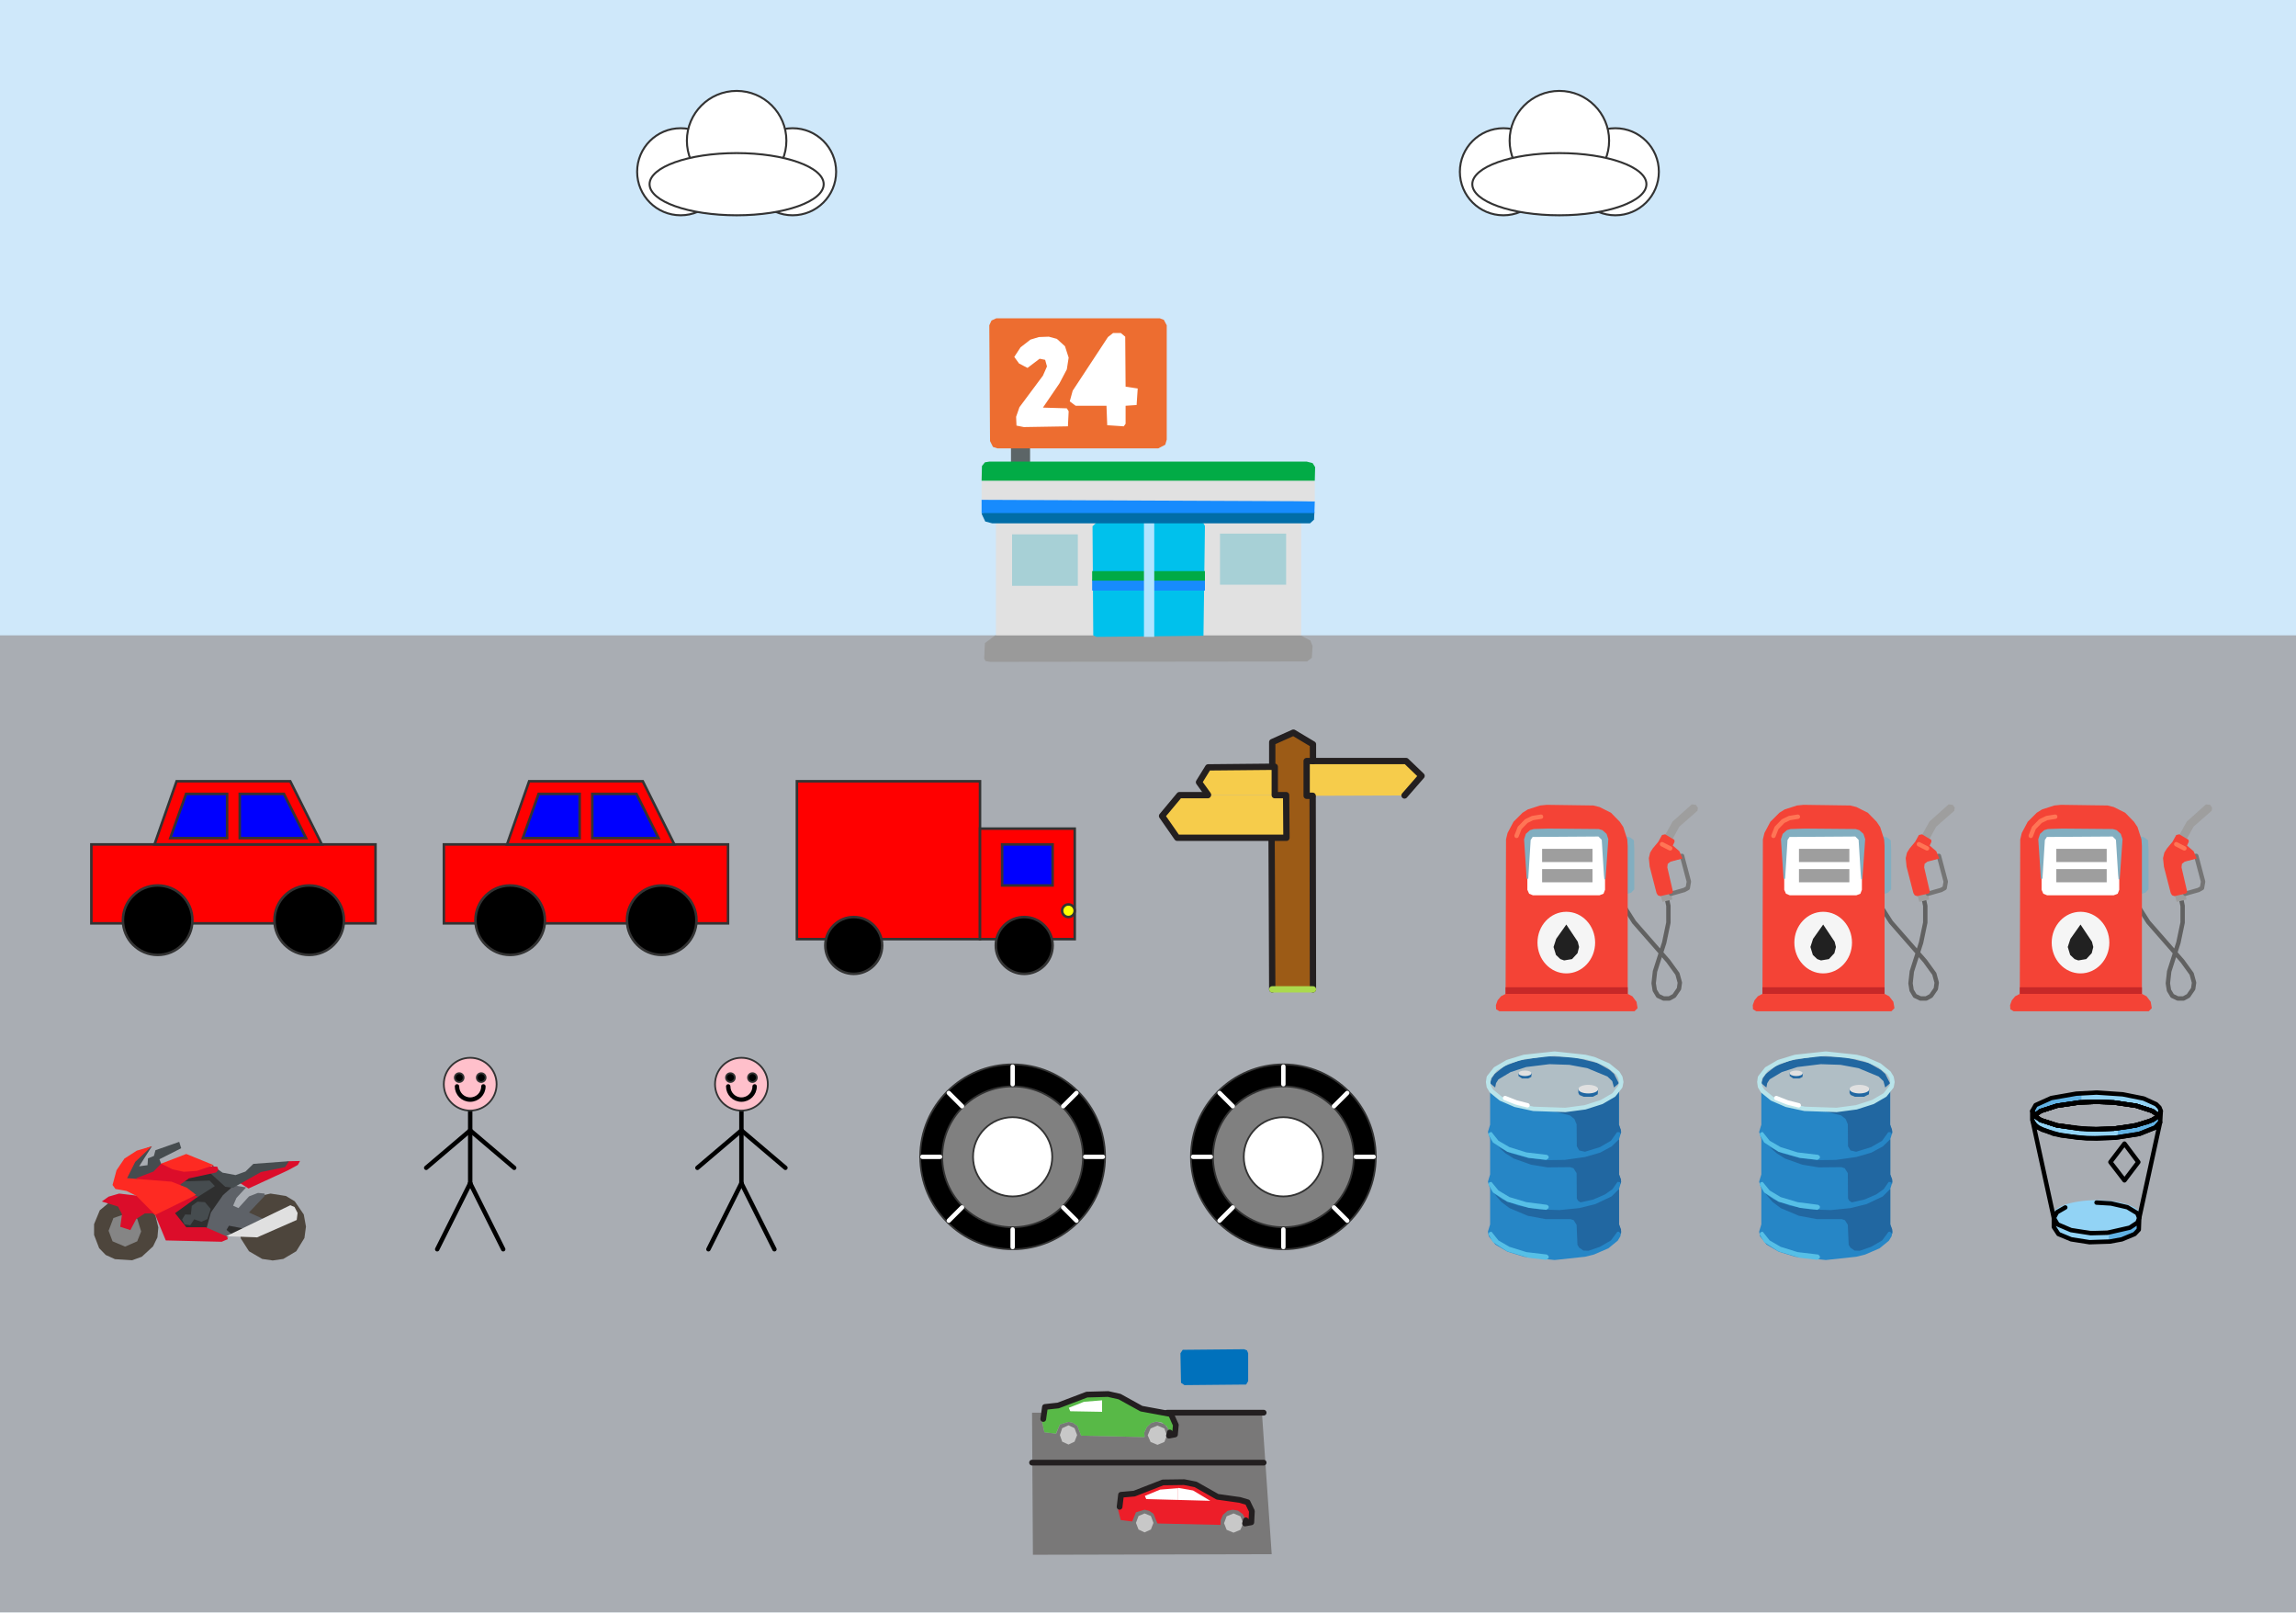
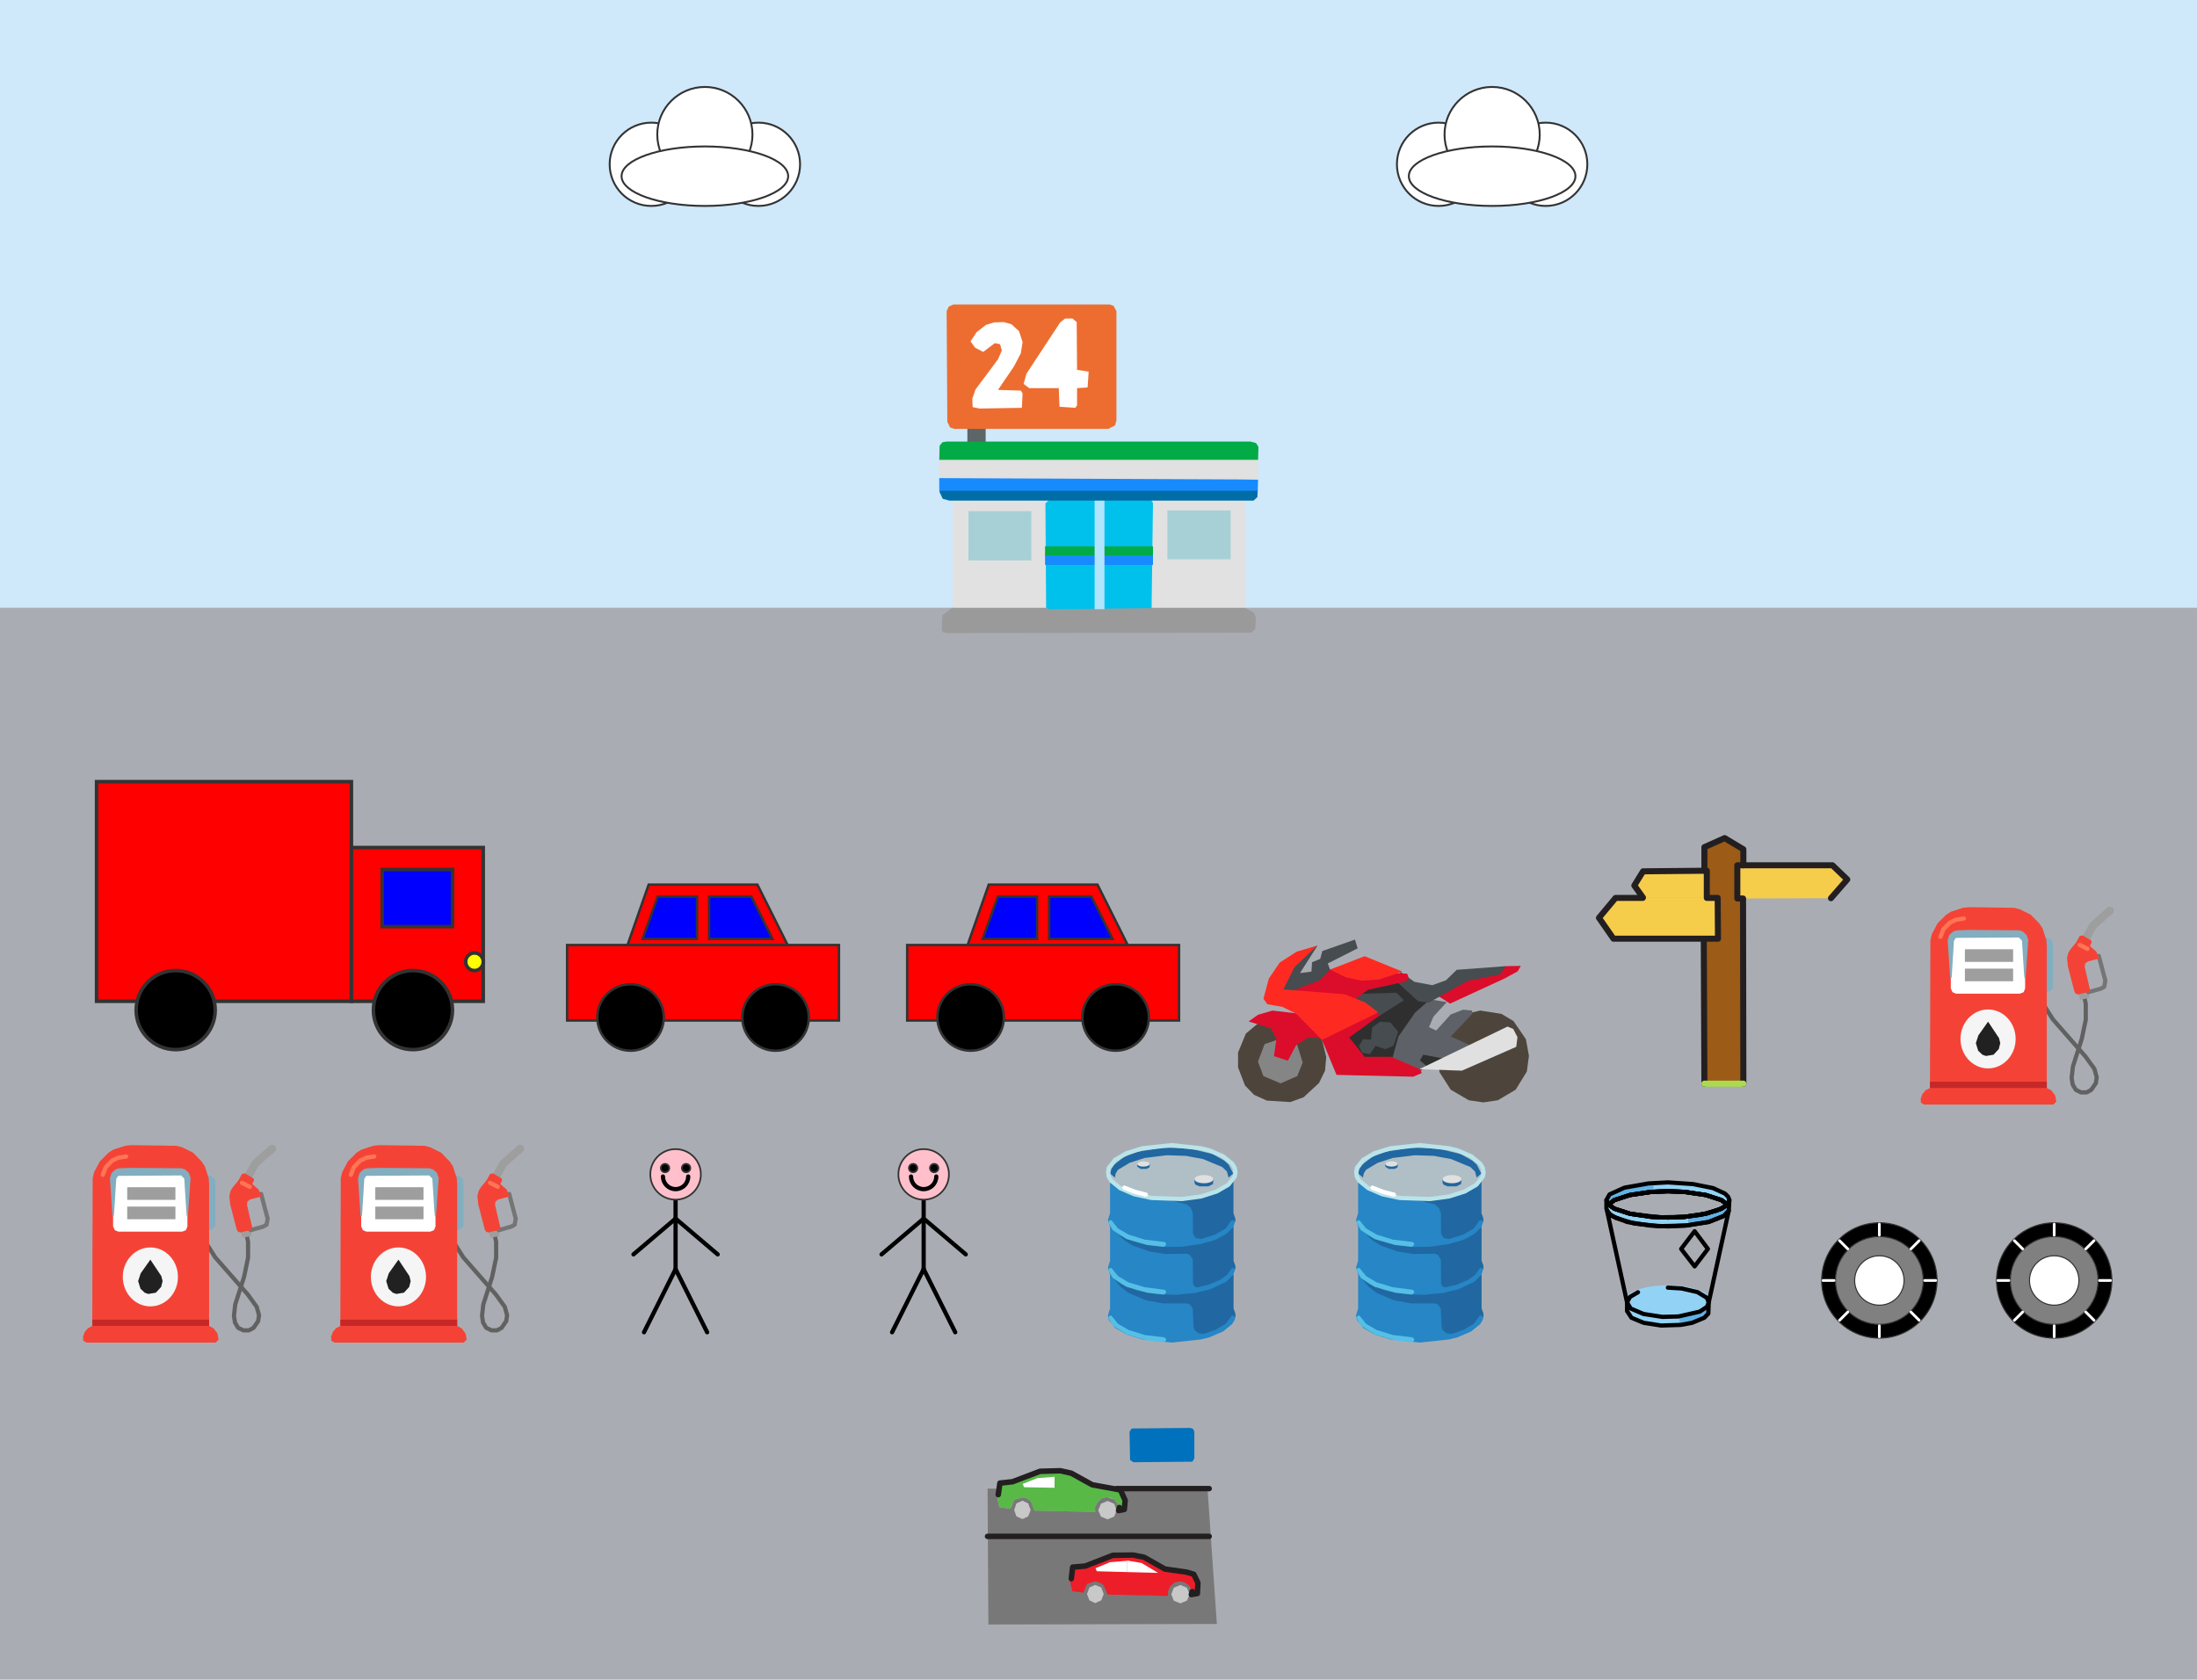
- <svg xmlns="http://www.w3.org/2000/svg" viewBox="0 0 480 337" width="480" height="337">
-   <rect width="480" height="337" fill="#cfe8fa" />
-   <rect y="132.8" width="480" height="204.2" fill="#a9adb3" />
+ <svg xmlns="http://www.w3.org/2000/svg" viewBox="0 0 480 367" width="480" height="367">
+   <rect width="480" height="367" fill="#cfe8fa" />
+   <rect y="132.8" width="480" height="234.2" fill="#a9adb3" />
  <defs>
    <symbol id="o-cloud" viewBox="0 0 100 100">
      <ellipse cx="27.5" cy="57.5" rx="17.5" ry="17.5" fill="white" stroke="#333" stroke-width="0.8" />
      <ellipse cx="72.5" cy="57.5" rx="17.5" ry="17.5" fill="white" stroke="#333" stroke-width="0.8" />
      <ellipse cx="50" cy="45" rx="20" ry="20" fill="white" stroke="#333" stroke-width="0.8" />
      <ellipse cx="50" cy="62.5" rx="35" ry="12.5" fill="white" stroke="#333" stroke-width="0.8" />
    </symbol>
    <symbol id="o-convenience_store" viewBox="0 0 100 100">
      <rect x="12.7" y="35.8" width="5.2" height="7.7" fill="#5C6567" />
      <rect x="8.6" y="57.6" width="83.1" height="35.6" fill="#E1E1E1" />
      <polygon points="5.4,95.9 5.8,96.6 7.1,96.8 93.3,96.7 94.6,95.7 94.8,92.5 94.2,91 91.6,89.6 8.4,89.6 5.6,91.7" fill="#9A9A9A" />
      <polygon points="36.4,58.5 34.9,59.9 35.1,89.6 36,90 65.1,89.7 65.5,59.8 65.1,59.1 64,58.5" fill="#00C1EC" />
      <rect x="34.8" y="74.4" width="30.7" height="3" fill="#178BFD" />
      <rect x="34.8" y="72.1" width="30.7" height="2.6" fill="#00AA46" />
      <rect x="48.9" y="58.4" width="2.8" height="31.6" fill="#B0E4FF" />
      <polygon points="50.6,46.7 4.7,56.3 4.8,56.7 5.7,58.6 7.6,59.1 94.1,59.1 95.2,58.1 95.3,56" fill="#016DA7" />
      <polygon points="4.7,56.3 4.7,52.7 6.6,49.8 95.4,53.1 95.3,56.3" fill="#178BFD" />
      <polygon points="4.7,52.7 4.7,47.5 47.9,44.6 95.4,47.5 95.4,53.1" fill="#E1E1E1" />
      <polygon points="4.7,47.5 4.8,43.5 5.6,42.5 6.8,42.3 93.2,42.3 94.8,42.7 95.5,43.8 95.4,47.5" fill="#02AB46" />
      <polygon points="8.7,3.3 53.2,3.3 54.3,3.7 55.1,5.2 55.1,36.3 54.7,37.7 52.8,38.7 9,38.7 7.8,38.3 7,36.7 6.8,5.2 7.4,3.9" fill="#ED6D30" />
      <polygon points="17.2,16.8 20.5,14.3 22,14.6 22.5,16.4 21.4,18.9 15,27.5 14.1,30.1 14.2,32.5 16.2,32.9 28.2,32.7 28.4,28.6 27.9,27.8 21.4,27.6 25.9,21 27.9,17.2 28.4,14 27.4,10.9 25.2,8.9 23,8.3 20.3,8.4 18,9.1 15.3,11.2 13.6,13.8 14.9,15.6" fill="#FFFFFF" />
      <polygon points="47.2,22.4 43.9,21.9 43.8,8.3 42.6,7.3 40.5,7.3 39.1,8.4 29.5,23 28.7,25.9 30.3,27.1 38.7,27.1 38.9,32.4 43.4,32.7 43.9,32 43.9,27.1 46.9,26.9" fill="#FFFFFF" />
      <rect x="69.6" y="61.9" width="18" height="13.9" fill="#A7D0D6" />
      <rect x="13" y="62.1" width="17.9" height="14" fill="#A7D0D6" />
    </symbol>
+     <symbol id="o-truck" viewBox="0 0 100 100">
+       <rect x="5" y="25" width="58" height="50" fill="red" stroke="#333" stroke-width="0.8" />
+       <rect x="63" y="40" width="30" height="35" fill="red" stroke="#333" stroke-width="0.8" />
+       <rect x="70" y="45" width="16" height="13" fill="blue" stroke="#333" stroke-width="0.8" />
+       <ellipse cx="23" cy="77" rx="9" ry="9" fill="black" stroke="#333" stroke-width="0.8" />
+       <ellipse cx="77" cy="77" rx="9" ry="9" fill="black" stroke="#333" stroke-width="0.8" />
+       <ellipse cx="91" cy="66" rx="2" ry="2" fill="yellow" stroke="#333" stroke-width="0.8" />
+     </symbol>
    <symbol id="o-car" viewBox="0 0 100 100">
      <rect x="5" y="45" width="90" height="25" fill="red" stroke="#333" stroke-width="0.8" />
      <polygon points="25,45 32,25 68,25 78,45" fill="red" stroke="#333" stroke-width="0.8" />
      <polygon points="30,43 35,29 48,29 48,43" fill="blue" stroke="#333" stroke-width="0.8" />
      <polygon points="52,43 52,29 66,29 73,43" fill="blue" stroke="#333" stroke-width="0.8" />
      <ellipse cx="26" cy="69" rx="11" ry="11" fill="black" stroke="#333" stroke-width="0.8" />
      <ellipse cx="74" cy="69" rx="11" ry="11" fill="black" stroke="#333" stroke-width="0.8" />
    </symbol>
-     <symbol id="o-truck" viewBox="0 0 100 100">
-       <rect x="5" y="25" width="58" height="50" fill="red" stroke="#333" stroke-width="0.8" />
-       <rect x="63" y="40" width="30" height="35" fill="red" stroke="#333" stroke-width="0.8" />
-       <rect x="70" y="45" width="16" height="13" fill="blue" stroke="#333" stroke-width="0.8" />
-       <ellipse cx="23" cy="77" rx="9" ry="9" fill="black" stroke="#333" stroke-width="0.8" />
-       <ellipse cx="77" cy="77" rx="9" ry="9" fill="black" stroke="#333" stroke-width="0.8" />
-       <ellipse cx="91" cy="66" rx="2" ry="2" fill="yellow" stroke="#333" stroke-width="0.8" />
+     <symbol id="o-motorcycle" viewBox="0 0 100 100">
+       <polygon points="93.2,83.8 88.7,81.8 87.4,79.1 85,77.8 84.6,71.9 80.2,72.2 80.8,78.4 79,80.2 78.4,82.7 73.8,86.4 76.6,89.8 80.3,86.7 83.9,87.9 87.7,85.9 91.7,88.1" fill="#878787" />
+       <polygon points="82.3,66.7 77.9,67.7 72.3,71.5 68.7,77.4 68,82.2 68.8,87.1 72.5,92.9 78.5,96.4 83.3,97.1 88.1,96.4 94,92.9 97.7,86.9 98.4,81.7 97.4,76.2 93.3,70.2 89.3,67.8" fill="#4D453C" />
+       <polygon points="31.3,82.1 30,76.7 27.3,72.7 21.6,69.4 15.6,68.6 9.5,70.3 4.7,74.3 2.1,80.6 2.1,85.5 4.4,91.5 7.4,94.6 11.6,96.5 19.4,97 23.8,95.4 28.9,90.7 30.9,86.6" fill="#4D453C" />
+       <polygon points="16.2,76 10.9,77.8 8.7,83.6 10.5,88.4 16.2,90.8 21.7,88.4 23.5,83.9 21.7,78.1" fill="#858585" />
+       <polygon points="5.6,70.3 13,72.6 14.8,76.1 14,81.8 18.6,83.3 21.3,78.2 25.2,75.7 28.6,75.7 33.2,78.2 31.2,67.3 21.2,67.6 13.5,66.7 8.7,68.1" fill="#DB0D2A" />
+       <polygon points="36.6,77 45.1,86.6 61.6,86.5 71.7,83.5 70.3,78.1 62.1,74.2 65.4,62.2 54.9,55.4 36.8,61.5" fill="#2F2F2F" />
+       <polygon points="71.2,63.9 66.8,68.7 65.3,72.2 67.7,73.3 72.5,68 76.6,66.4 79.6,66.7 79.6,67.8 72.5,75.3 81.6,79.4 80,84.5 63.4,81.3 62.3,83.2 64.7,85.2 61.9,87.1 53,83.2 55.2,75.3 60.7,67.4 65.7,63" fill="#5E6268" />
+       <polygon points="72.3,64.4 90.3,56.1 94.7,53.7 95.7,51.9 90.7,52 76.9,55.8 67.9,61.6" fill="#DC0D2A" />
+       <polygon points="25.1,62.6 15.4,60.7 20.2,51.4 25.3,46.3 28.4,45.2 22.6,54.3 26.4,53.8 26.6,50.7 29.3,49.6 30,47 40.8,43.2 41.7,46.1 31.8,51.1 33.4,55.3" fill="#464C4F" />
+       <polygon points="62.1,86.1 76.2,86.6 94.2,78.7 94.6,75.5 93.2,72.8 91.3,72" fill="#E0E0E0" />
+       <polygon points="54.8,57.3 61.7,63.6 65.2,64.1 78,56.9 88.9,54.7 90.7,52 74.5,53.2 70.9,56.7 66.4,58.3 60.5,57.2 55.9,53.9" fill="#464C4F" />
+       <polygon points="41.9,61.2 54.6,60.8 57,63.3 48.8,68.5 40.8,66.5 40,61.5" fill="#464C4F" />
+       <polygon points="36.5,69.1 29.9,76.4 34.7,88 60.1,88.6 62.9,87.4 62.5,86.2 52.8,82 44,82 38.9,75.6 49.3,68.1 40.9,65.6 41.4,62.5 45.2,59.8 57.6,57.1 58.6,55.9 58.1,54.5 32.6,53.1 29.1,56.7 21.2,59.7" fill="#DC0D2A" />
+       <polygon points="28.3,45.2 21.5,47.2 15.9,50.8 12.3,56.1 10.5,62.8 11.8,64.6 16.8,65.5 21.3,67.7 29.9,76.4 48.5,67.3 44.2,64 37.3,61.3 17.1,59.7 20.8,52.3" fill="#FE2A22" />
+       <polygon points="32.6,53.1 37.8,55.7 42.9,56.8 48.8,56.4 56.5,53.8 44,48.7" fill="#FE2A22" />
+       <polygon points="46.1,76.3 46.5,72.3 49.1,70.4 52.5,70.6 55.1,73.7 53.6,78.3 50.9,79.5 47.6,78.4 45.8,81.1 43.2,80.7 42.1,78.5 43.5,76.2" fill="#464C4F" />
    </symbol>
    <symbol id="o-signpost" viewBox="0 0 100 100">
      <polygon points="56.8,18.6 54.8,18.6 54.8,29.6 56.7,29.6 56.8,90.9 43.9,90.9 43.7,42.9 48.4,42.9 48.3,29.4 44.7,29.4 44.7,20.4 43.9,20.4 43.9,12.6 50.6,9.6 56.8,13.3" fill="#9C5B16" />
      <polygon points="85.8,29.5 54.8,29.6 54.8,18.6 86.3,18.6 91.2,23.3" fill="#F6CC4B" />
      <polygon points="48.3,29.4 48.4,42.9 13.8,42.9 9,36 14.5,29.4" fill="#F6CC4B" />
      <polygon points="44.7,28.9 44.7,29.4 23.5,29.4 20.7,25.3 23.6,20.6 44.7,20.4" fill="#F6CC4B" />
      <polyline points="56.7,29.6 54.8,29.6 54.8,18.6 86.3,18.6 91.2,23.3 85.8,29.5" fill="none" stroke="#231F20" stroke-width="2" stroke-linecap="round" stroke-linejoin="round" />
      <polyline points="44.7,28.9 44.7,20.4 23.6,20.6 20.7,25.3 23.5,29.2" fill="none" stroke="#231F20" stroke-width="2" stroke-linecap="round" stroke-linejoin="round" />
      <polyline points="44.7,29.4 48.3,29.4 48.4,42.9 13.8,42.9 9,36 14.5,29.4 23.5,29.4" fill="none" stroke="#231F20" stroke-width="2" stroke-linecap="round" stroke-linejoin="round" />
      <polyline points="43.9,90.9 43.7,43.5" fill="none" stroke="#231F20" stroke-width="2" stroke-linecap="round" stroke-linejoin="round" />
      <polyline points="56.7,30.1 56.8,90.9" fill="none" stroke="#231F20" stroke-width="2" stroke-linecap="round" stroke-linejoin="round" />
      <polyline points="43.9,20.4 43.9,12.6 50.6,9.6 56.8,13.3 56.8,18.6" fill="none" stroke="#231F20" stroke-width="2" stroke-linecap="round" stroke-linejoin="round" />
      <polyline points="43.9,90.9 56.8,90.9" fill="none" stroke="#ABDA4D" stroke-width="2" stroke-linecap="round" stroke-linejoin="round" />
    </symbol>
    <symbol id="o-fuel_pump" viewBox="0 0 100 100">
      <polyline points="62.3,49 67,56.4 82.5,74.1 86.7,79.9 87.8,83.9 87.4,86.7 85.2,89.9 83,91.1 80.4,91.1 77.9,89.9 76.4,87.4 75.9,84.2 76.5,78.8 80.7,65.7 82.6,56.6 82.6,49 81.3,43" fill="none" stroke="#616161" stroke-width="2" stroke-linecap="round" stroke-linejoin="round" />
      <polygon points="63.1,43.8 62.3,43.5 62.1,42.7 62.1,18.3 63.1,17.4 65.2,17.9 66.9,19.2 67.1,23 67.1,41.5 65.7,43" fill="#82AEC0" />
      <polygon points="64.1,89 64.1,21.8 63.9,18.8 62.1,13.2 60.5,10.8 56.5,6.7 51.3,4.1 48.5,3.4 27.3,3.1 24.3,3.4 18.7,5.2 16.3,6.7 12.2,10.8 9.5,15.9 8.8,18.8 8.6,89 6.5,90.1 5,91.9 4.2,94.1 4.3,96 5.8,96.9 67.2,96.9 68.6,95.5 68.1,92.6 66.2,90.1" fill="#F44336" />
      <polygon points="51.3,44.2 21,44.2 19.3,43.5 18.5,41.7 18.5,17.5 19.3,15.7 21,15 51.3,15 53.1,15.7 53.8,17.5 53.8,41.7 53.1,43.5" fill="#FFFFFF" />
      <rect x="25.2" y="23.1" width="22.9" height="6" fill="#9E9E9E" />
      <rect x="25.2" y="32.3" width="22.9" height="6" fill="#9E9E9E" />
      <polygon points="18.9,36.7 18.2,36.7 17,18.8 17.8,16.3 19.7,14.6 21.4,14.1 27.9,13.9 50.9,14.1 52.6,14.6 54.5,16.3 55.3,18.7 54,37 53.5,36.9 53.3,35 52.3,19 50.8,17.5 20.9,17.7 20,19.1" fill="#82AEC0" />
      <ellipse cx="36.2" cy="65.7" rx="13.1" ry="14" fill="#F5F5F5" />
      <polygon points="30.4,67.7 31.6,64 36.2,57.5 41.4,65.3 42,67.7 41.3,70.5 38.8,73.2 35.2,73.8 33.5,73.2 31.5,71.3" fill="#212121" />
      <rect x="8.6" y="86" width="55.5" height="3" fill="#C62828" />
      <polyline points="13.6,17.2 15,13.6 18,10.5 20.9,9.1 24.7,8.5" fill="none" stroke="#FF7555" stroke-width="2" stroke-linecap="round" stroke-linejoin="round" />
      <polygon points="84.4,46.1 79.9,47.2 79.1,44.3 83.7,43.1" fill="#9E9E9E" />
      <polygon points="81.9,23.3 87.6,13 95.8,5.8 96,4.4 95.1,3.1 93.2,2.9 84.5,10.7 78.8,21" fill="#9E9E9E" />
      <polyline points="77.5,29.2 83.8,43.5 89.8,41.8 91.4,40.9 91.9,38 88.8,26.3 77.5,29.2" fill="none" stroke="#757575" stroke-width="2" stroke-linecap="round" stroke-linejoin="round" />
      <polygon points="81.1,16.5 85.3,19 85.4,19.9 84.6,21.6 87.6,24.2 89,27.5 83.6,28.9 82.3,29.9 82.1,31.5 84.7,42.7 84.1,43.4 78.9,44.6 77.8,44.2 77.2,43.2 74.1,31.2 73.7,27.3 74.3,24.8 75.5,22.9 78,19.9 79.7,16.8" fill="#F44336" />
      <polyline points="83.4,22.9 79.7,21" fill="none" stroke="#FF7555" stroke-width="2" stroke-linecap="round" stroke-linejoin="round" />
    </symbol>
-     <symbol id="o-motorcycle" viewBox="0 0 100 100">
-       <polygon points="93.2,83.8 88.7,81.8 87.4,79.1 85,77.8 84.6,71.9 80.2,72.2 80.8,78.4 79,80.2 78.4,82.7 73.8,86.4 76.6,89.8 80.3,86.7 83.9,87.9 87.7,85.9 91.7,88.1" fill="#878787" />
-       <polygon points="82.3,66.7 77.9,67.7 72.3,71.5 68.7,77.4 68,82.2 68.8,87.1 72.5,92.9 78.5,96.4 83.3,97.1 88.1,96.4 94,92.9 97.7,86.9 98.4,81.7 97.4,76.2 93.3,70.2 89.3,67.8" fill="#4D453C" />
-       <polygon points="31.3,82.1 30,76.7 27.3,72.7 21.6,69.4 15.6,68.6 9.5,70.3 4.7,74.3 2.1,80.6 2.1,85.5 4.4,91.5 7.4,94.6 11.6,96.5 19.4,97 23.8,95.4 28.9,90.7 30.9,86.6" fill="#4D453C" />
-       <polygon points="16.2,76 10.9,77.8 8.7,83.6 10.5,88.4 16.2,90.8 21.7,88.4 23.5,83.9 21.7,78.1" fill="#858585" />
-       <polygon points="5.6,70.3 13,72.6 14.8,76.1 14,81.8 18.6,83.3 21.3,78.2 25.2,75.7 28.6,75.7 33.2,78.2 31.2,67.3 21.2,67.6 13.5,66.7 8.7,68.1" fill="#DB0D2A" />
-       <polygon points="36.6,77 45.1,86.6 61.6,86.5 71.7,83.5 70.3,78.1 62.1,74.2 65.4,62.2 54.9,55.4 36.8,61.5" fill="#2F2F2F" />
-       <polygon points="71.2,63.9 66.8,68.7 65.3,72.2 67.7,73.3 72.5,68 76.6,66.4 79.6,66.7 79.6,67.8 72.5,75.3 81.6,79.4 80,84.5 63.4,81.3 62.3,83.2 64.7,85.2 61.9,87.1 53,83.2 55.2,75.3 60.7,67.4 65.7,63" fill="#5E6268" />
-       <polygon points="72.3,64.4 90.3,56.1 94.7,53.7 95.7,51.9 90.7,52 76.9,55.8 67.9,61.6" fill="#DC0D2A" />
-       <polygon points="25.1,62.6 15.4,60.7 20.2,51.4 25.3,46.3 28.4,45.2 22.6,54.3 26.4,53.8 26.6,50.7 29.3,49.6 30,47 40.8,43.2 41.7,46.1 31.8,51.1 33.4,55.3" fill="#464C4F" />
-       <polygon points="62.1,86.1 76.2,86.6 94.2,78.7 94.6,75.5 93.2,72.8 91.3,72" fill="#E0E0E0" />
-       <polygon points="54.8,57.3 61.7,63.6 65.2,64.1 78,56.9 88.9,54.7 90.7,52 74.5,53.2 70.9,56.7 66.4,58.3 60.5,57.2 55.9,53.9" fill="#464C4F" />
-       <polygon points="41.9,61.2 54.6,60.8 57,63.3 48.8,68.5 40.8,66.5 40,61.5" fill="#464C4F" />
-       <polygon points="36.5,69.1 29.9,76.4 34.7,88 60.1,88.6 62.9,87.4 62.5,86.2 52.8,82 44,82 38.9,75.6 49.3,68.1 40.9,65.6 41.4,62.5 45.2,59.8 57.6,57.1 58.6,55.9 58.1,54.5 32.6,53.1 29.1,56.7 21.2,59.7" fill="#DC0D2A" />
-       <polygon points="28.3,45.2 21.5,47.2 15.9,50.8 12.3,56.1 10.5,62.8 11.8,64.6 16.8,65.5 21.3,67.7 29.9,76.4 48.5,67.3 44.2,64 37.3,61.3 17.1,59.7 20.8,52.3" fill="#FE2A22" />
-       <polygon points="32.6,53.1 37.8,55.7 42.9,56.8 48.8,56.4 56.5,53.8 44,48.7" fill="#FE2A22" />
-       <polygon points="46.1,76.3 46.5,72.3 49.1,70.4 52.5,70.6 55.1,73.7 53.6,78.3 50.9,79.5 47.6,78.4 45.8,81.1 43.2,80.7 42.1,78.5 43.5,76.2" fill="#464C4F" />
-     </symbol>
    <symbol id="o-person" viewBox="0 0 100 100">
      <polyline points="50,29 50,62" fill="none" stroke="black" stroke-width="2" stroke-linecap="round" stroke-linejoin="round" />
      <polyline points="50,38 30,55" fill="none" stroke="black" stroke-width="2" stroke-linecap="round" stroke-linejoin="round" />
      <polyline points="50,38 70,55" fill="none" stroke="black" stroke-width="2" stroke-linecap="round" stroke-linejoin="round" />
      <polyline points="50,62 35,92" fill="none" stroke="black" stroke-width="2" stroke-linecap="round" stroke-linejoin="round" />
      <polyline points="50,62 65,92" fill="none" stroke="black" stroke-width="2" stroke-linecap="round" stroke-linejoin="round" />
      <ellipse cx="50" cy="17" rx="12" ry="12" fill="pink" stroke="#333" stroke-width="0.8" />
      <ellipse cx="45" cy="14" rx="2" ry="2" fill="black" stroke="#333" stroke-width="0.8" />
      <ellipse cx="55" cy="14" rx="2" ry="2" fill="black" stroke="#333" stroke-width="0.8" />
      <path d="M44 18 A6 6 0 0 0 56 18" fill="none" stroke="black" stroke-width="2" stroke-linecap="round" stroke-linejoin="round" />
-     </symbol>
-     <symbol id="o-tire" viewBox="0 0 100 100">
-       <ellipse cx="50" cy="50" rx="42" ry="42" fill="black" stroke="#333" stroke-width="0.8" />
-       <ellipse cx="50" cy="50" rx="32" ry="32" fill="grey" stroke="#333" stroke-width="0.8" />
-       <ellipse cx="50" cy="50" rx="18" ry="18" fill="white" stroke="#333" stroke-width="0.8" />
-       <polyline points="50,9 50,17" fill="none" stroke="white" stroke-width="2" stroke-linecap="round" stroke-linejoin="round" />
-       <polyline points="79,21 73,27" fill="none" stroke="white" stroke-width="2" stroke-linecap="round" stroke-linejoin="round" />
-       <polyline points="91,50 83,50" fill="none" stroke="white" stroke-width="2" stroke-linecap="round" stroke-linejoin="round" />
-       <polyline points="79,79 73,73" fill="none" stroke="white" stroke-width="2" stroke-linecap="round" stroke-linejoin="round" />
-       <polyline points="50,91 50,83" fill="none" stroke="white" stroke-width="2" stroke-linecap="round" stroke-linejoin="round" />
-       <polyline points="21,79 27,73" fill="none" stroke="white" stroke-width="2" stroke-linecap="round" stroke-linejoin="round" />
-       <polyline points="9,50 17,50" fill="none" stroke="white" stroke-width="2" stroke-linecap="round" stroke-linejoin="round" />
-       <polyline points="21,21 27,27" fill="none" stroke="white" stroke-width="2" stroke-linecap="round" stroke-linejoin="round" />
    </symbol>
    <symbol id="o-oil_drum" viewBox="0 0 100 100">
      <polygon points="80.3,61.3 79.3,58 79.3,42 80.3,38.7 79.3,35.4 79.3,16 20.7,16 20.7,35.4 19.7,38.7 20.7,42 20.7,58 19.7,61.3 20.7,64.6 20.7,80.7 19.7,84 20.1,86.1 23.1,89.9 28.6,93.1 36.1,95.4 50,96.9 63.9,95.4 67.9,94.4 74.4,91.6 78.7,88.1 79.9,86.1 80.3,84 79.3,80.7 79.3,64.6" fill="#2686C6" />
      <polygon points="70.6,45.6 75.6,42.7 78.4,38.8 79.5,38.8 80.1,39.7 80.1,37.7 79.2,35.4 79.2,16 66.4,16 47.4,28.8 57,31.2 59,32.8 60,35.2 60.1,45.2 61.2,47.1 63.8,47.7" fill="#2167A1" />
      <polygon points="79.3,58 79.3,42 75.9,45.3 70.7,48.1 63.8,50.1 54.6,51.4 46.8,51.5 37.9,50.5 30.3,48.4 24.5,45.6 27.8,48.5 31.5,50.8 39.4,53.6 46.8,54.8 57.1,54.7 58.6,55.2 60,57.4 60.1,68.9 60.6,69.9 61.8,70.7 67.6,69.4 72.9,67.1 76.3,64.7 78.6,61.4 79.7,61.5 80.1,62.4 80.2,60.3" fill="#2167A1" />
      <polygon points="79.3,80.7 79.3,64.6 75.9,68 68.5,71.5 61.2,73.3 52.3,74.2 43,73.9 33.6,72.2 26.2,69.3 22.6,66.8 25.8,70.5 29.5,73.3 37.8,76.8 45.9,78.3 57.2,78.3 58.7,78.8 60,80.9 60.4,90 61.2,91.3 63.1,92.6 65.4,92.7 70.6,90.9 75.6,88 78.5,84.1 79.2,84 80.2,85 80.2,83" fill="#2167A1" />
      <ellipse cx="50.05" cy="16" rx="30.25" ry="12.9" fill="#B0BEC5" />
      <polygon points="29.5,45.6 24.5,42.7 21.3,38.7 20.3,39 19.9,39.9 22,43.5 28.5,47.7 38.3,50.5 46.2,51.4 47.3,50.6 47.3,49.7 46.5,49.1 37.2,48" fill="#56BFE6" />
      <polygon points="29.5,68.3 24.5,65.3 21.3,61.4 20.3,61.6 19.9,62.6 22,66.2 28.5,70.4 38.3,73.2 46.2,74.1 47.3,73.3 47.3,72.4 46.5,71.8 37.2,70.6" fill="#56BFE6" />
      <polygon points="29.5,90.9 24.5,88 21.3,84 20.3,84.3 19.9,85.2 22,88.8 28.5,93 38.3,95.9 46.2,96.8 47.3,96 47.3,95.1 46.5,94.4 37.2,93.3" fill="#56BFE6" />
      <polygon points="23,18.5 23.4,16.5 24.5,14.8 30,11.5 37.1,9.2 47.7,7.9 56.7,8.2 64.8,9.7 74,13.5 76.2,15.6 77,18.5 79.2,16.6 77,12.3 75,10.5 69.6,7.4 58.6,4.7 45.6,4.3 33.6,6.3 27.2,8.8 22.8,12.3 21.4,14.3 20.7,16.6" fill="#2167A1" />
      <polyline points="50,3.1 36.1,4.6 28.6,6.9 23.1,10.1 20.1,13.9 19.8,16 20.1,18.1 21.3,20.1 25.6,23.6 32.1,26.4 40.4,28.2 54.9,28.7 63.9,27.5 71.4,25.1 76.9,21.9 79.9,18.1 80.3,16 79.9,13.9 78.7,11.9 74.4,8.4 67.9,5.6 63.9,4.6 50,3.1" fill="none" stroke="#B9E4EA" stroke-width="2" stroke-linecap="round" stroke-linejoin="round" />
      <polygon points="60.8,21 60.8,19.1 69.8,19 69.6,21.6 67.4,22.7 63.2,22.7 61.3,21.9" fill="#2167A1" />
      <polygon points="33.6,13.3 33.6,11.9 39.6,12 39.4,13.7 38,14.4 35.2,14.4" fill="#2167A1" />
      <ellipse cx="65.3" cy="19.25" rx="4.5" ry="1.95" fill="#E0E0E0" />
      <ellipse cx="36.55" cy="12.05" rx="2.95" ry="1.25" fill="#E0E0E0" />
      <polyline points="27.5,23.3 32.6,25.3 37.7,26.6" fill="none" stroke="#FFFFFF" stroke-width="2" stroke-linecap="round" stroke-linejoin="round" />
    </symbol>
    <symbol id="o-trash_bin" viewBox="0 0 100 100">
      <polygon points="79.2,29.2 78.3,31.3 73.3,28.3 64.9,26.2 54,25.1 43.1,25.2 43.1,21.1 56.3,21 67.5,22.5 76,25.4 78.6,27.6" fill="#92D3F5" />
      <polygon points="59.7,37 59.7,41.2 45.6,41.6 33.9,40.3 25.3,37.7 21.9,35.6 20.8,33.3 20.8,29.2 21.8,31.3 24.6,33.3 32,35.7 46,37.4" fill="#92D3F5" />
      <polygon points="55.6,84.4 55.6,88.6 46.8,88.8 38.5,87.5 34.3,86 31.5,84.1 30.6,81.9 30.6,77.8 32.3,80.7 38.4,83.3 47.4,84.7" fill="#92D3F5" />
      <ellipse cx="50" cy="76.65" rx="20.1" ry="6.95" fill="#92D3F5" />
      <polygon points="43.1,21.1 43.1,25.2 29.5,27.4 24,29.6 21.8,31.3 21.1,30.2 21.1,28 21.9,26.9 25,24.9 32.6,22.5" fill="#61B2E4" />
      <polygon points="79.2,29.2 78.9,34.3 76.1,37 68.1,39.9 59.7,41.2 59.7,37 73.3,34.2 77.4,32" fill="#61B2E4" />
      <polygon points="69.4,79.2 69.3,82.9 66.9,85.4 62.1,87.4 55.6,88.6 55.6,84.4 63.6,82.7" fill="#61B2E4" />
      <polygon points="68.6,79.9 63.6,82.7 55.6,84.4 55.6,79.2 69.1,79.2" fill="#92D3F5" />
      <polyline points="78.3,31.3 75.4,33.3 68,35.7 57.8,37.2 50,37.5 42.2,37.2 32,35.7 24.6,33.3 21.8,31.3 24.6,29.2 32,26.8 42.2,25.3 50,25 57.8,25.3 68,26.8 75.4,29.2 78.3,31.3" fill="none" stroke="#000000" stroke-width="2" stroke-linecap="round" stroke-linejoin="round" />
      <polyline points="79.2,29.2 78.3,31.3 75.4,29.2 68,26.8 57.8,25.3 50,25 42.2,25.3 32,26.8 24.6,29.2 21.8,31.3 20.8,29.2 22.3,26.5 29.4,23.3 40.8,21.3 50,20.8 61.9,21.6 71.4,23.5 77.1,26.1 78.6,27.6 79.2,29.2" fill="none" stroke="#000000" stroke-width="2" stroke-linecap="round" stroke-linejoin="round" />
      <polyline points="78.3,31.3 75.4,33.3 68,35.7 57.8,37.2 50,37.5 42.2,37.2 32,35.7 24.6,33.3 21.8,31.3 24.6,29.2 32,26.8 42.2,25.3 50,25 57.8,25.3 68,26.8 75.4,29.2 78.3,31.3" fill="none" stroke="#000000" stroke-width="2" stroke-linecap="round" stroke-linejoin="round" />
      <polyline points="78.3,31.3 75.4,33.3 68,35.7 57.8,37.2 50,37.5 42.2,37.2 32,35.7 24.6,33.3 21.8,31.3 24.6,29.2 32,26.8 42.2,25.3 50,25 57.8,25.3 68,26.8 75.4,29.2 78.3,31.3" fill="none" stroke="#000000" stroke-width="2" stroke-linecap="round" stroke-linejoin="round" />
      <polyline points="79.2,29.2 78.9,34.3 76.7,36.7 69.4,39.6 58.6,41.3 45.6,41.6 33.9,40.3 25.3,37.7 21.9,35.6 20.8,33.3 20.8,29.2 21.8,31.3 24.6,33.3 32,35.7 46,37.4 57.8,37.2 64.9,36.3 73.3,34.2 77,32.3 78.6,30.8 79.2,29.2" fill="none" stroke="#000000" stroke-width="2" stroke-linecap="round" stroke-linejoin="round" />
      <polyline points="69.4,77.8 69.2,83.1 67.3,85.1 61.5,87.5 56.1,88.5 46.8,88.8 38.5,87.5 32.7,85.1 30.6,81.9 30.6,77.8 32.3,80.7 38.4,83.3 47.4,84.7 55,84.5 65.1,82.2 68.6,79.9 69.4,77.8" fill="none" stroke="#000000" stroke-width="2" stroke-linecap="round" stroke-linejoin="round" />
      <polyline points="35.8,73 32,75.2 30.6,77.8 21.1,34.3 23.3,36.7 30.6,39.6 41.4,41.3 50,41.7 58.6,41.3 69.4,39.6 76.7,36.7 78.9,34.3 69.4,77.8 68.5,75.6 64,72.9 56.6,71.2 50,70.8" fill="none" stroke="#000000" stroke-width="2" stroke-linecap="round" stroke-linejoin="round" />
      <polyline points="69,52.4 62.7,60.7 56.3,52.4 62.7,44 69,52.4" fill="none" stroke="#000000" stroke-width="2" stroke-linecap="round" stroke-linejoin="round" />
    </symbol>
+     <symbol id="o-tire" viewBox="0 0 100 100">
+       <ellipse cx="50" cy="50" rx="42" ry="42" fill="black" stroke="#333" stroke-width="0.8" />
+       <ellipse cx="50" cy="50" rx="32" ry="32" fill="grey" stroke="#333" stroke-width="0.8" />
+       <ellipse cx="50" cy="50" rx="18" ry="18" fill="white" stroke="#333" stroke-width="0.8" />
+       <polyline points="50,9 50,17" fill="none" stroke="white" stroke-width="2" stroke-linecap="round" stroke-linejoin="round" />
+       <polyline points="79,21 73,27" fill="none" stroke="white" stroke-width="2" stroke-linecap="round" stroke-linejoin="round" />
+       <polyline points="91,50 83,50" fill="none" stroke="white" stroke-width="2" stroke-linecap="round" stroke-linejoin="round" />
+       <polyline points="79,79 73,73" fill="none" stroke="white" stroke-width="2" stroke-linecap="round" stroke-linejoin="round" />
+       <polyline points="50,91 50,83" fill="none" stroke="white" stroke-width="2" stroke-linecap="round" stroke-linejoin="round" />
+       <polyline points="21,79 27,73" fill="none" stroke="white" stroke-width="2" stroke-linecap="round" stroke-linejoin="round" />
+       <polyline points="9,50 17,50" fill="none" stroke="white" stroke-width="2" stroke-linecap="round" stroke-linejoin="round" />
+       <polyline points="21,21 27,27" fill="none" stroke="white" stroke-width="2" stroke-linecap="round" stroke-linejoin="round" />
+     </symbol>
    <symbol id="o-road" viewBox="0 0 100 100">
      <polygon points="90.9,58.2 93.1,90.1 9.9,90.3 9.7,58.2" fill="#797878" />
      <polygon points="18,48.1 19.3,44.9 22.3,44 23.8,44.3 25.4,45.4 26.7,48.8 48.8,49.3 48.7,47.7 49.6,45.8 51.1,44.4 52.9,43.9 55.8,44.8 57.4,46.9 57.3,48.8 58.2,48.8 59.4,48.4 59.7,44.5 58.4,41.7 56.7,40.8 89.7,40.8 90.9,58.2 9.7,58.2 9.6,40.8 13.8,40.8 13.1,44 13.9,47.6" fill="#797878" />
      <polygon points="40.1,73.3 40.6,69.4 45.2,69 55.2,65.1 62.6,65 66.6,65.8 74.2,70.1 82,71.2 84.7,72 86.2,75.1 86,79 83.8,79.4 84,77.9 83,76.1 81.3,74.9 79.5,74.6 77.7,75 76.1,76.4 75.3,78.3 75.3,79.9 53.3,79.4 51.9,76 50.4,75 48.8,74.6 45.8,75.5 44.5,78.7 40.5,78.2 39.6,74.7" fill="#ED1E29" />
      <polygon points="84.9,20.1 84.9,29.8 84.2,31 62.7,31.2 61.5,30.4 61.3,20.1 62.1,18.9 83.5,18.7 84.5,19.1" fill="#0071BC" />
      <polygon points="79.8,75.9 82.2,76.9 83.2,79.3 82.2,81.6 79.8,82.6 77.4,81.6 76.5,79.3 77.4,76.9" fill="#C8C8C8" />
      <polygon points="71.7,71.5 60.5,71.2 60.5,67 65.7,67.9" fill="#FFFFFF" />
      <polygon points="60.5,67.1 60.5,71.2 49.4,70.9 48.9,69.8 54.2,67.6" fill="#FFFFFF" />
      <polygon points="13.6,42.6 14.1,38.8 18.7,38.3 28.7,34.5 36.1,34.3 40.1,35.2 47.7,39.4 58,41.3 59.7,44.5 59.4,48.4 57.3,48.8 57.5,47.3 56.5,45.5 54.8,44.2 52.9,43.9 51.1,44.4 49.6,45.8 48.7,47.7 48.8,49.3 26.7,48.8 25.4,45.4 23.8,44.3 22.3,44 19.3,44.9 17.9,48.1 13.9,47.6 13.1,44" fill="#58B947" />
      <polygon points="53.3,45.3 55.7,46.3 56.6,48.7 55.7,51 53.3,52 50.9,51 49.9,48.7 50.9,46.3" fill="#C8C8C8" />
      <polygon points="48.8,75.9 51,76.8 51.9,79.2 51,81.5 48.8,82.5 46.7,81.5 45.8,79.2 46.7,76.8" fill="#C8C8C8" />
      <polygon points="34,36.5 34,40.5 22.9,40.3 22.4,39.1 27.7,37" fill="#FFFFFF" />
      <polygon points="22.3,45.2 24.4,46.2 25.3,48.6 24.4,50.9 22.3,51.9 20.1,50.9 19.3,48.6 20.1,46.2" fill="#C8C8C8" />
      <polyline points="57.6,47.7 57.3,48.8 59.4,48.4 59.7,45.1 58,41.3 47.7,39.4 40.1,35.2 36.1,34.3 28.7,34.5 18.7,38.3 14.1,38.8 13.5,43" fill="none" stroke="#231F20" stroke-width="2" stroke-linecap="round" stroke-linejoin="round" />
      <polyline points="56.7,40.8 90.3,40.8" fill="none" stroke="#231F20" stroke-width="2" stroke-linecap="round" stroke-linejoin="round" />
      <polyline points="9.6,58.2 90.3,58.2" fill="none" stroke="#231F20" stroke-width="2" stroke-linecap="round" stroke-linejoin="round" />
      <polyline points="84.1,78.3 83.8,79.4 86,79 86.2,75.1 84.7,72 82,71.2 74.2,70.1 66.6,65.8 62.6,65 55.2,65.1 45.2,69 40.6,69.4 40.1,73.6" fill="none" stroke="#231F20" stroke-width="2" stroke-linecap="round" stroke-linejoin="round" />
    </symbol>
  </defs>
  <use href="#o-cloud" x="128" y="6" width="52" height="52" />
  <use href="#o-cloud" x="300" y="6" width="52" height="52" />
  <use href="#o-convenience_store" x="201.6" y="64" width="76.8" height="76.8" />
-   <use href="#o-car" x="15.8" y="146.8" width="66" height="66" />
-   <use href="#o-car" x="89.5" y="146.8" width="66" height="66" />
-   <use href="#o-truck" x="163.3" y="146.8" width="66" height="66" />
-   <use href="#o-signpost" x="237" y="146.8" width="66" height="66" />
-   <use href="#o-fuel_pump" x="310.8" y="166.8" width="46" height="46" />
-   <use href="#o-fuel_pump" x="364.5" y="166.8" width="46" height="46" />
-   <use href="#o-fuel_pump" x="418.3" y="166.8" width="46" height="46" />
-   <use href="#o-motorcycle" x="18.7" y="218.8" width="46" height="46" />
-   <use href="#o-person" x="75.3" y="218.8" width="46" height="46" />
-   <use href="#o-person" x="132" y="218.8" width="46" height="46" />
-   <use href="#o-tire" x="188.7" y="218.8" width="46" height="46" />
-   <use href="#o-tire" x="245.3" y="218.8" width="46" height="46" />
-   <use href="#o-oil_drum" x="302" y="218.8" width="46" height="46" />
-   <use href="#o-oil_drum" x="358.7" y="218.8" width="46" height="46" />
-   <use href="#o-trash_bin" x="415.3" y="218.8" width="46" height="46" />
-   <use href="#o-road" x="210" y="270.8" width="60" height="60" />
+   <use href="#o-truck" x="16.3" y="146.8" width="96" height="96" />
+   <use href="#o-car" x="120.6" y="176.8" width="66" height="66" />
+   <use href="#o-car" x="194.9" y="176.8" width="66" height="66" />
+   <use href="#o-motorcycle" x="269.1" y="176.8" width="66" height="66" />
+   <use href="#o-signpost" x="343.4" y="176.8" width="66" height="66" />
+   <use href="#o-fuel_pump" x="417.7" y="196.8" width="46" height="46" />
+   <use href="#o-fuel_pump" x="16.2" y="248.8" width="46" height="46" />
+   <use href="#o-fuel_pump" x="70.4" y="248.8" width="46" height="46" />
+   <use href="#o-person" x="124.6" y="248.8" width="46" height="46" />
+   <use href="#o-person" x="178.8" y="248.8" width="46" height="46" />
+   <use href="#o-oil_drum" x="233" y="248.8" width="46" height="46" />
+   <use href="#o-oil_drum" x="287.2" y="248.8" width="46" height="46" />
+   <use href="#o-trash_bin" x="341.4" y="248.8" width="46" height="46" />
+   <use href="#o-tire" x="395.6" y="264.8" width="30" height="30" />
+   <use href="#o-tire" x="433.8" y="264.8" width="30" height="30" />
+   <use href="#o-road" x="210" y="300.8" width="60" height="60" />
</svg>
